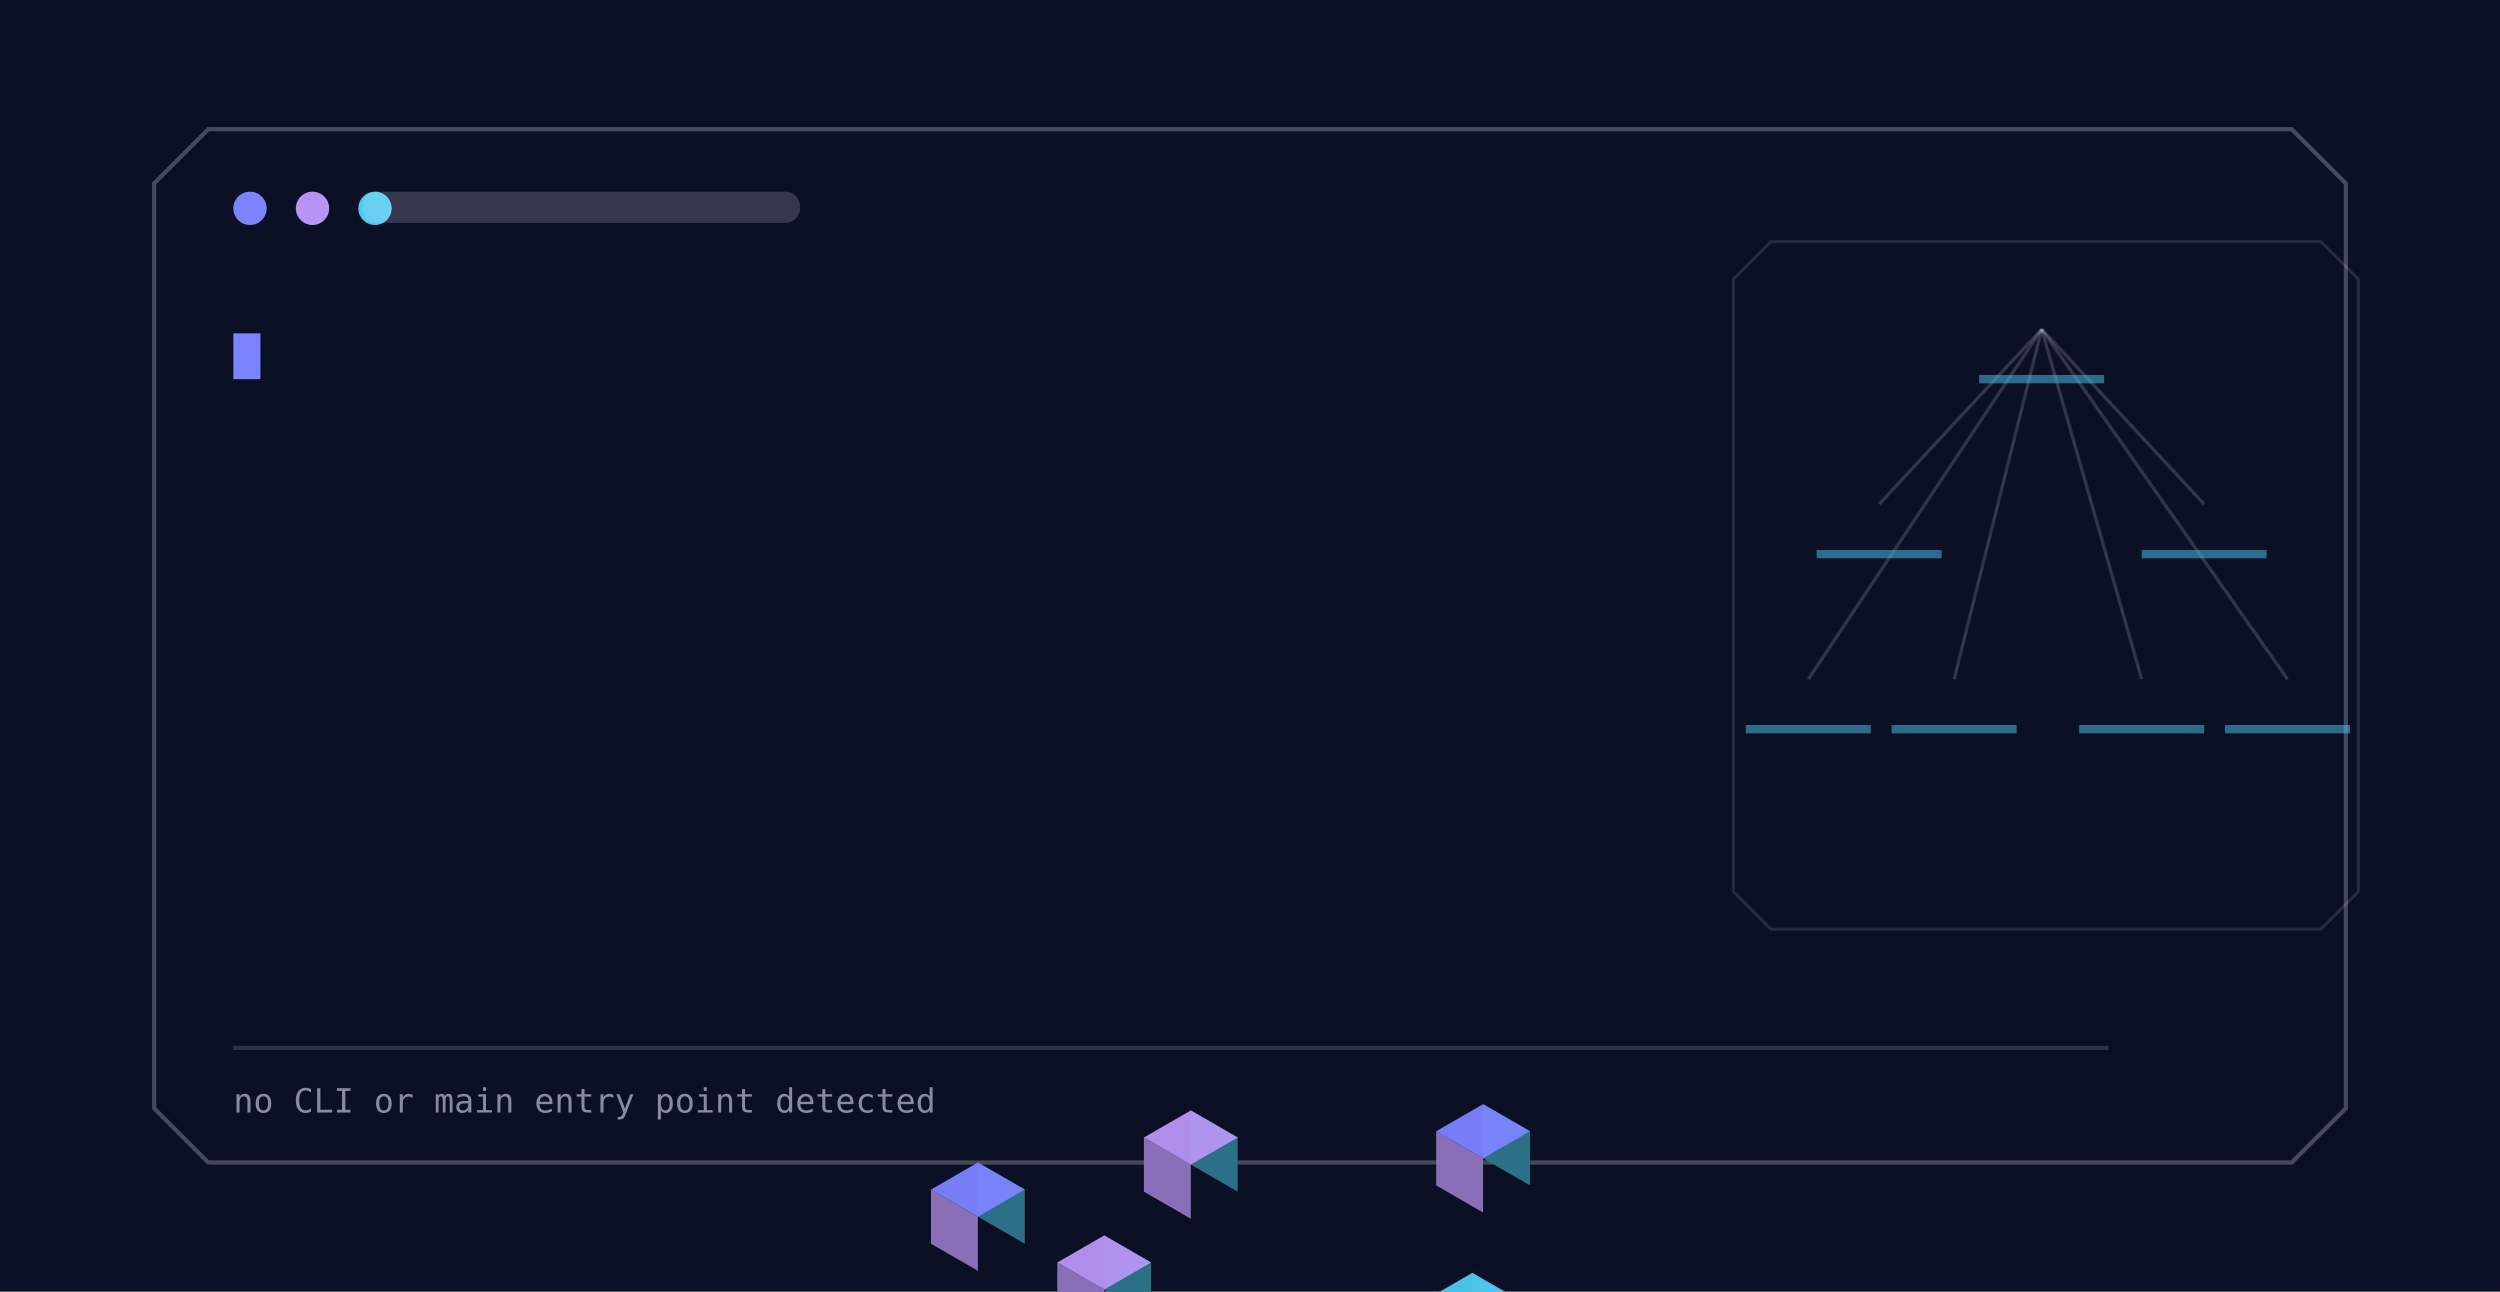
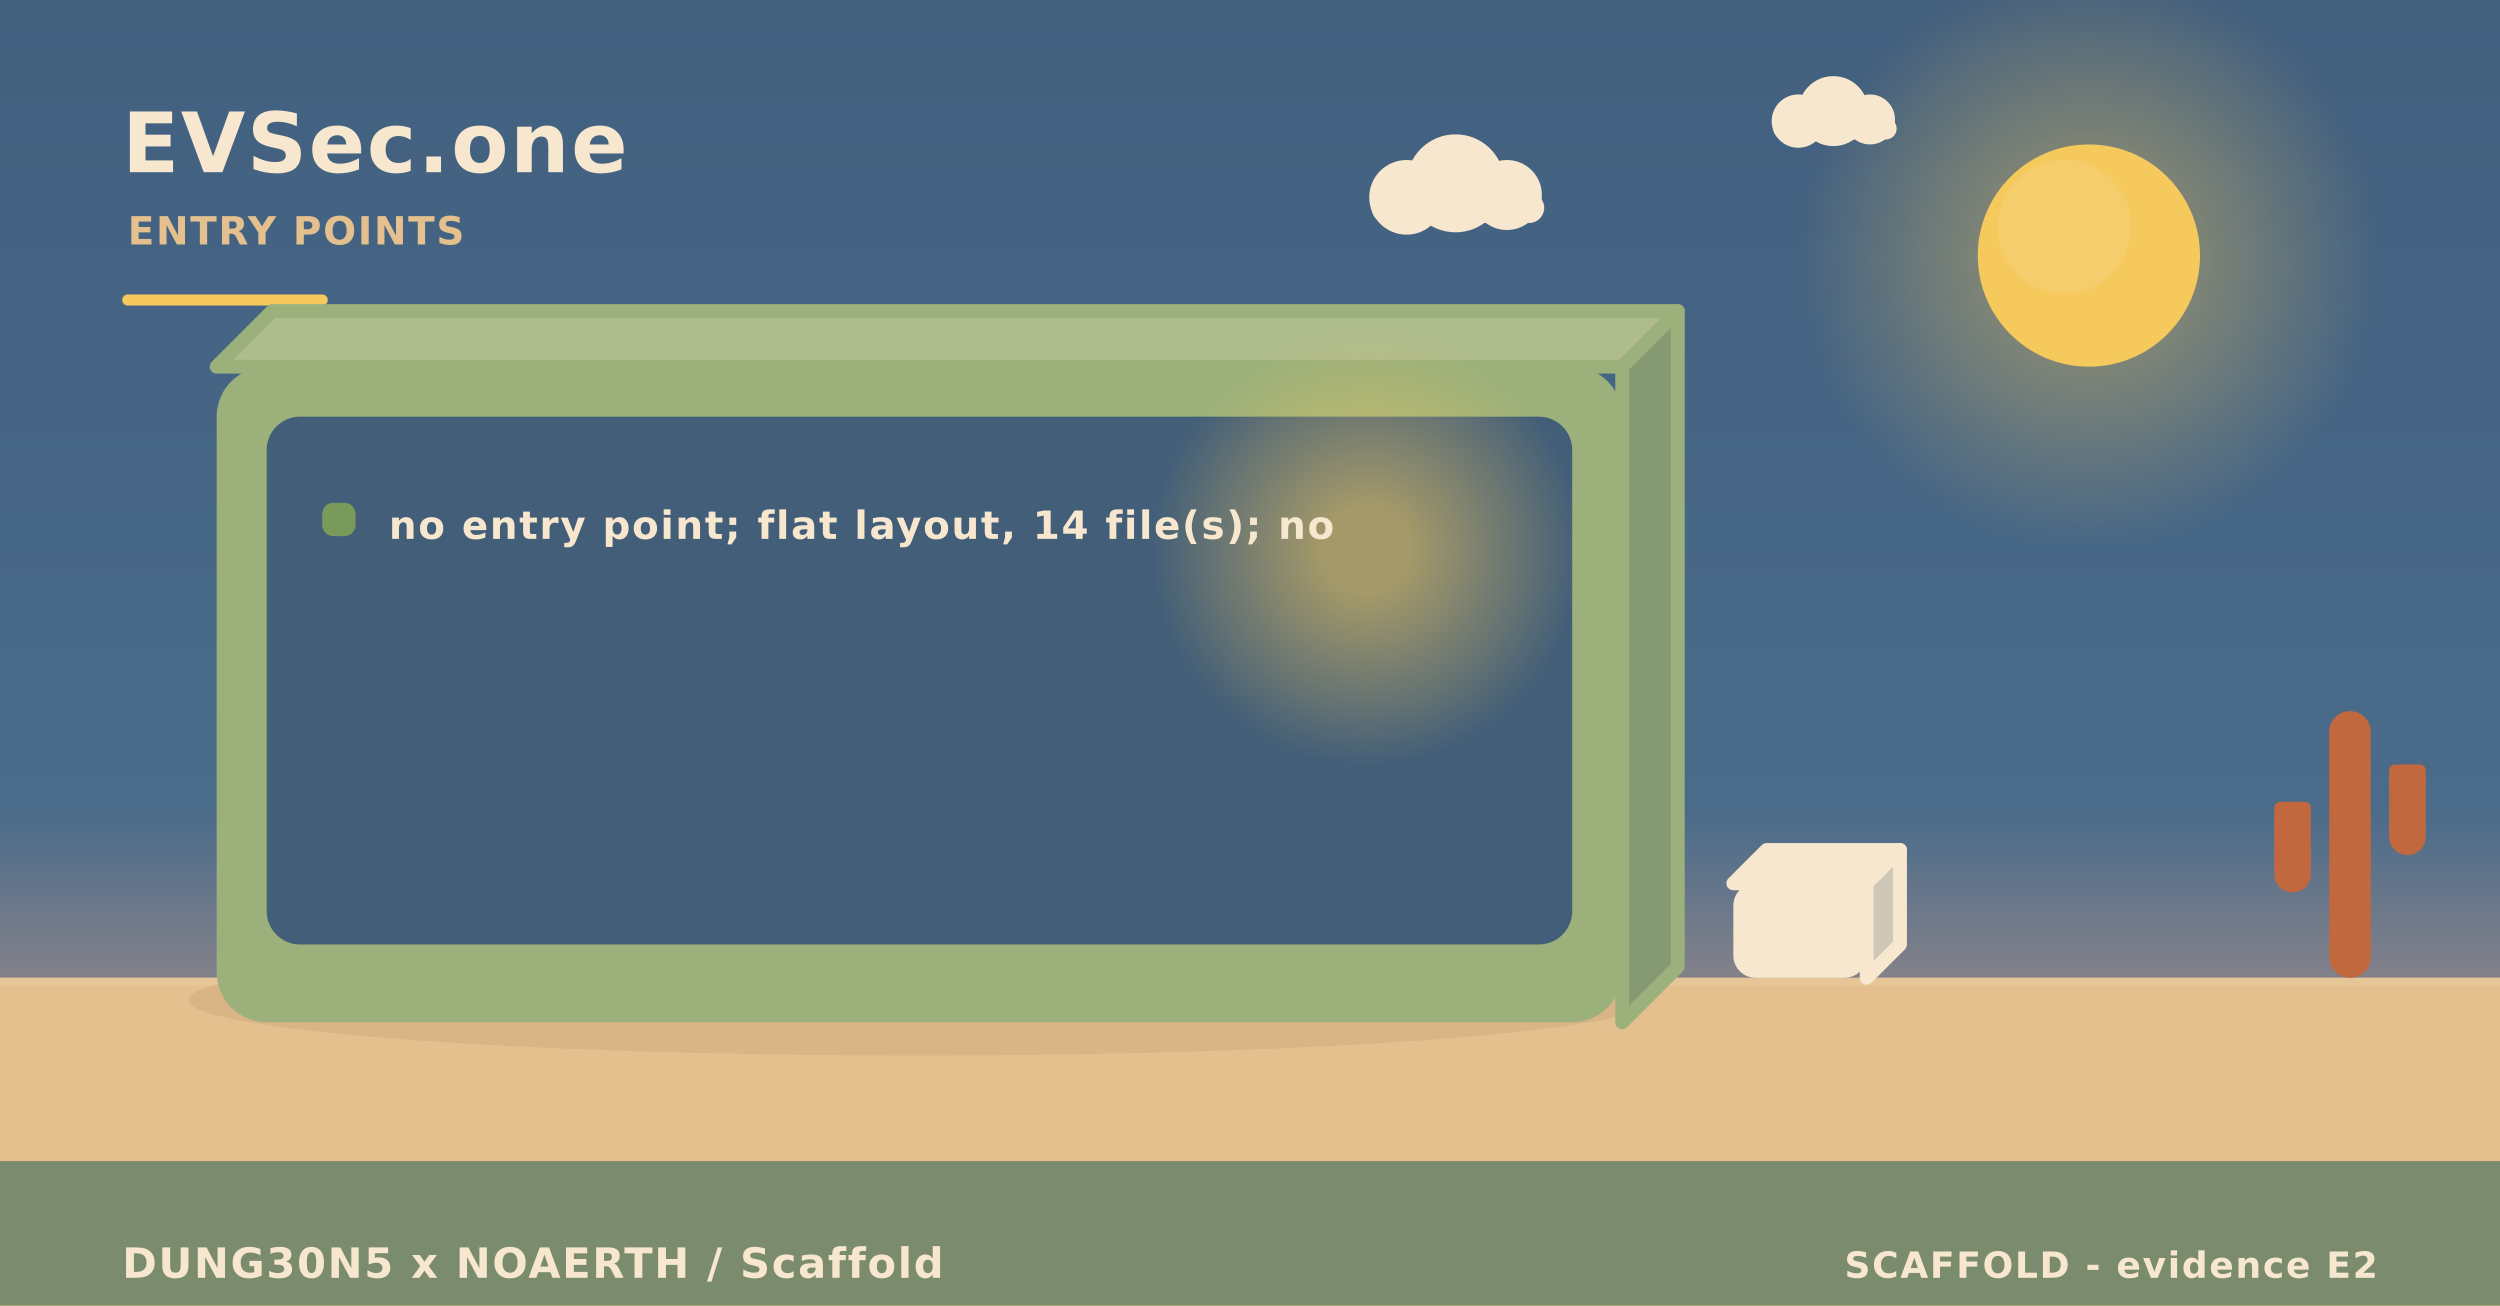
- <svg xmlns="http://www.w3.org/2000/svg" viewBox="0 0 1200 620" width="1200" height="620" role="img" aria-label="EVSec.one command surface">
-   <rect width="1200" height="620" fill="#0c1024" />
-   <defs>
-     <linearGradient id="gt" x1="0" y1="0" x2="1" y2="1">
-       <stop offset="0%" stop-color="#7c83ff" />
-       <stop offset="100%" stop-color="#b794f4" />
-     </linearGradient>
-   </defs>
-   <path d="M100.00,62.00 H1100.00 L1126.00,88.00 V532.00 L1100.00,558.00 H100.00 L74.00,532.00 V88.00 Z" fill="none" stroke="rgba(238,240,251,0.300)" stroke-width="2.00" opacity="0.85" />
-   <circle cx="120.00" cy="100.00" r="8.00" fill="#7c83ff" opacity="1.00" />
-   <circle cx="150.00" cy="100.00" r="8.00" fill="#b794f4" opacity="1.00" />
-   <circle cx="180.00" cy="100.00" r="8.00" fill="#4cc9f0" opacity="1.00" />
-   <rect x="174.00" y="92.00" width="210.00" height="15.00" rx="7.00" fill="rgba(238,240,251,0.180)" opacity="1.00" />
-   <text x="112" y="148" font-family="ui-monospace,SFMono-Regular,Menlo,monospace" font-size="21" fill="rgba(238,240,251,0.800)" opacity="0">no entry point; flat layout, 14 file(s); no source<animate attributeName="opacity" values="0;1;1;0" dur="1.5s" begin="0.0s" repeatCount="indefinite" />
-   </text>
-   <rect x="112" y="160" width="13" height="22" fill="#7c83ff">
-     <animate attributeName="opacity" values="1;0;1" dur="1.05s" begin="0s" repeatCount="indefinite" />
-   </rect>
-   <path d="M850.00,116.00 H1114.00 L1132.00,134.00 V428.00 L1114.00,446.00 H850.00 L832.00,428.00 V134.00 Z" fill="none" stroke="rgba(238,240,251,0.180)" stroke-width="1.40" opacity="0.70" />
-   <line x1="980.00" y1="158.00" x2="902.00" y2="242.00" stroke="rgba(238,240,251,0.300)" stroke-width="1.60" opacity="0.55" />
-   <line x1="980.00" y1="158.00" x2="1058.00" y2="242.00" stroke="rgba(238,240,251,0.300)" stroke-width="1.60" opacity="0.55" />
-   <line x1="980.00" y1="158.00" x2="868.00" y2="326.00" stroke="rgba(238,240,251,0.300)" stroke-width="1.60" opacity="0.55" />
-   <line x1="980.00" y1="158.00" x2="938.00" y2="326.00" stroke="rgba(238,240,251,0.300)" stroke-width="1.60" opacity="0.55" />
-   <line x1="980.00" y1="158.00" x2="1028.00" y2="326.00" stroke="rgba(238,240,251,0.300)" stroke-width="1.60" opacity="0.55" />
-   <line x1="980.00" y1="158.00" x2="1098.00" y2="326.00" stroke="rgba(238,240,251,0.300)" stroke-width="1.60" opacity="0.55" />
-   <polygon points="711.87,556.00 734.39,569.00 734.39,543.00 711.87,530.00" fill="#2c758b" opacity="0.95" />
-   <polygon points="689.36,569.00 711.87,582.00 711.87,556.00 689.36,543.00" fill="#8f73be" opacity="0.95" />
-   <polygon points="711.87,530.00 734.39,543.00 711.87,556.00 689.36,543.00" fill="#7c83ff" opacity="0.95" />
+ <svg xmlns="http://www.w3.org/2000/svg" width="900" height="470" viewBox="0 0 900 470" role="img" aria-label="EVSec.one - how it is operated">
+   <linearGradient id="skyt" x1="0" y1="0" x2="0" y2="1">
+     <stop offset="0" stop-color="#425f7e" />
+     <stop offset="0.62" stop-color="#4a6b8a" />
+     <stop offset="1" stop-color="#f3ad8a" />
+   </linearGradient>
+   <rect width="900" height="470" fill="url(#skyt)" />
+   <radialGradient id="sunt">
+     <stop offset="0.35" stop-color="#f5c95c" stop-opacity="0.34" />
+     <stop offset="1" stop-color="#f5c95c" stop-opacity="0" />
+   </radialGradient>
+   <circle cx="752" cy="92" r="104" fill="url(#sunt)" />
+   <circle cx="752" cy="92" r="40" fill="#f5c95c" />
+   <circle cx="743.2" cy="81.6" r="24" fill="#f5d27e" opacity="0.5" />
  <g>
-     <rect x="950.00" y="180.00" width="60.00" height="4.00" rx="0.00" fill="rgba(76,201,240,0.500)" opacity="1.00" />
-     <animate attributeName="opacity" values="0.25;1.0;0.25" dur="10.75s" begin="0.0s" repeatCount="indefinite" />
+     <circle cx="524" cy="66" r="17.64" fill="#f6e7ce" />
+     <circle cx="506.36" cy="71.04" r="13.44" fill="#f6e7ce" />
+     <circle cx="542.48" cy="70.2" r="12.6" fill="#f6e7ce" />
+     <rect x="493.76" y="69.36" width="62.16" height="10.92" rx="5.46" fill="#f6e7ce" />
+     <animateTransform attributeName="transform" type="translate" values="0 0;24 0;0 0" dur="36s" begin="0s" repeatCount="indefinite" />
  </g>
-   <polygon points="571.58,559.00 594.09,572.00 594.09,546.00 571.58,533.00" fill="#2c758b" opacity="0.95" />
-   <polygon points="549.06,572.00 571.58,585.00 571.58,559.00 549.06,546.00" fill="#8f73be" opacity="0.95" />
-   <polygon points="571.58,533.00 594.09,546.00 571.58,559.00 549.06,546.00" fill="#b794f4" opacity="0.95" />
  <g>
-     <rect x="872.00" y="264.00" width="60.00" height="4.00" rx="0.00" fill="rgba(76,201,240,0.500)" opacity="1.00" />
-     <animate attributeName="opacity" values="0.25;1.0;0.25" dur="10.75s" begin="0.4s" repeatCount="indefinite" />
+     <circle cx="660" cy="40" r="12.6" fill="#f6e7ce" />
+     <circle cx="647.4" cy="43.6" r="9.6" fill="#f6e7ce" />
+     <circle cx="673.2" cy="43" r="9" fill="#f6e7ce" />
+     <rect x="638.4" y="42.4" width="44.4" height="7.8" rx="3.9" fill="#f6e7ce" />
+     <animateTransform attributeName="transform" type="translate" values="0 0;-18 0;0 0" dur="46s" begin="3s" repeatCount="indefinite" />
  </g>
-   <polygon points="706.68,637.00 729.19,650.00 729.19,624.00 706.68,611.00" fill="#2c758b" opacity="0.95" />
-   <polygon points="684.16,650.00 706.68,663.00 706.68,637.00 684.16,624.00" fill="#8f73be" opacity="0.95" />
-   <polygon points="706.68,611.00 729.19,624.00 706.68,637.00 684.16,624.00" fill="#4cc9f0" opacity="0.95" />
+   <rect x="0" y="352" width="900" height="118" fill="#e3c08d" />
+   <rect x="0" y="352" width="900" height="3" fill="#e6c596" />
+   <text x="44" y="62" font-family="Verdana,DejaVu Sans,sans-serif" font-size="30" font-weight="700" letter-spacing="0.6" fill="#f6e7ce" text-anchor="start">EVSec.one</text>
+   <text x="46" y="88" font-family="Verdana,DejaVu Sans,sans-serif" font-size="14" font-weight="700" letter-spacing="0.6" fill="#e3c08d" text-anchor="start">ENTRY POINTS</text>
+   <rect x="44" y="106" width="74" height="4" rx="2" fill="#f5c95c" />
+   <ellipse cx="331" cy="360" rx="263.2" ry="20" fill="rgba(138,90,68,0.11)" />
+   <path d="M78,132 L584,132 L604,112 L98,112 Z" fill="#afbc8c" stroke="#9bb07a" stroke-width="5" stroke-linejoin="round" />
+   <path d="M584,132 L604,112 L604,348 L584,368 Z" fill="#859972" stroke="#9bb07a" stroke-width="5" stroke-linejoin="round" />
+   <rect x="78" y="132" width="506" height="236" rx="18" fill="#9bb07a" />
+   <rect x="96" y="150" width="470" height="190" rx="12" fill="#3d5978" opacity="0.94" />
+   <radialGradient id="lamp95072">
+     <stop offset="0.2" stop-color="#f5c95c" stop-opacity="0.55" />
+     <stop offset="1" stop-color="#f5c95c" stop-opacity="0" />
+   </radialGradient>
+   <circle cx="492" cy="198" r="78" fill="url(#lamp95072)" />
+   <rect x="116" y="181" width="12" height="12" rx="4" fill="#7a9a5c" />
  <g>
-     <rect x="1028.00" y="264.00" width="60.00" height="4.00" rx="0.00" fill="rgba(76,201,240,0.500)" opacity="1.00" />
-     <animate attributeName="opacity" values="0.25;1.0;0.25" dur="10.75s" begin="0.8s" repeatCount="indefinite" />
+     <text x="140" y="194" font-family="Verdana,DejaVu Sans,sans-serif" font-size="14" font-weight="700" letter-spacing="0.6" fill="#f6e7ce" text-anchor="start">no entry point; flat layout, 14 file(s); no </text>
+     <animateTransform attributeName="transform" type="translate" values="0 10;0 0" dur="0.7s" begin="0.4s" fill="freeze" />
  </g>
-   <polygon points="469.39,584.00 491.90,597.00 491.90,571.00 469.39,558.00" fill="#2c758b" opacity="0.95" />
-   <polygon points="446.87,597.00 469.39,610.00 469.39,584.00 446.87,571.00" fill="#8f73be" opacity="0.95" />
-   <polygon points="469.39,558.00 491.90,571.00 469.39,584.00 446.87,571.00" fill="#7c83ff" opacity="0.95" />
-   <g>
-     <rect x="838.00" y="348.00" width="60.00" height="4.00" rx="0.00" fill="rgba(76,201,240,0.500)" opacity="1.00" />
-     <animate attributeName="opacity" values="0.25;1.0;0.25" dur="10.75s" begin="1.2s" repeatCount="indefinite" />
-   </g>
-   <polygon points="530.01,619.00 552.52,632.00 552.52,606.00 530.01,593.00" fill="#2c758b" opacity="0.95" />
-   <polygon points="507.49,632.00 530.01,645.00 530.01,619.00 507.49,606.00" fill="#8f73be" opacity="0.95" />
-   <polygon points="530.01,593.00 552.52,606.00 530.01,619.00 507.49,606.00" fill="#b794f4" opacity="0.95" />
-   <g>
-     <rect x="908.00" y="348.00" width="60.00" height="4.00" rx="0.00" fill="rgba(76,201,240,0.500)" opacity="1.00" />
-     <animate attributeName="opacity" values="0.25;1.0;0.25" dur="10.75s" begin="1.6s" repeatCount="indefinite" />
-   </g>
-   <polygon points="607.95,664.00 630.47,677.00 630.47,651.00 607.95,638.00" fill="#2c758b" opacity="0.95" />
-   <polygon points="585.43,677.00 607.95,690.00 607.95,664.00 585.43,651.00" fill="#8f73be" opacity="0.95" />
-   <polygon points="607.95,638.00 630.47,651.00 607.95,664.00 585.43,651.00" fill="#4cc9f0" opacity="0.95" />
-   <g>
-     <rect x="998.00" y="348.00" width="60.00" height="4.00" rx="0.00" fill="rgba(76,201,240,0.500)" opacity="1.00" />
-     <animate attributeName="opacity" values="0.25;1.0;0.25" dur="10.75s" begin="2.0s" repeatCount="indefinite" />
-   </g>
-   <polygon points="668.57,699.00 691.09,712.00 691.09,686.00 668.57,673.00" fill="#2c758b" opacity="0.95" />
-   <polygon points="646.05,712.00 668.57,725.00 668.57,699.00 646.05,686.00" fill="#8f73be" opacity="0.95" />
-   <polygon points="668.57,673.00 691.09,686.00 668.57,699.00 646.05,686.00" fill="#7c83ff" opacity="0.95" />
-   <g>
-     <rect x="1068.00" y="348.00" width="60.00" height="4.00" rx="0.00" fill="rgba(76,201,240,0.500)" opacity="1.00" />
-     <animate attributeName="opacity" values="0.25;1.0;0.25" dur="10.75s" begin="2.4s" repeatCount="indefinite" />
-   </g>
-   <rect x="112.00" y="502.00" width="900.00" height="2.00" rx="0.00" fill="rgba(238,240,251,0.160)" opacity="1.00" />
-   <text x="112" y="534" font-family="ui-monospace,Menlo,monospace" font-size="16" fill="rgba(238,240,251,0.550)">no CLI or main entry point detected</text>
+   <path d="M624,318 L672,318 L684,306 L636,306 Z" fill="#f6e7ce" stroke="#f6e7ce" stroke-width="5" stroke-linejoin="round" />
+   <path d="M672,318 L684,306 L684,340 L672,352 Z" fill="#d1c7b8" stroke="#f6e7ce" stroke-width="5" stroke-linejoin="round" />
+   <rect x="624" y="318" width="48" height="34" rx="8" fill="#f6e7ce" />
+   <rect x="838.52" y="256" width="14.96" height="96" rx="7.48" fill="#c1683f" />
+   <rect x="818.72" y="288.64" width="13.2" height="32.64" rx="6.6" fill="#c1683f" />
+   <rect x="818.72" y="288.64" width="13.2" height="9.6" rx="2.2" fill="#c1683f" />
+   <rect x="860.08" y="275.2" width="13.2" height="32.64" rx="6.6" fill="#c1683f" />
+   <rect x="860.08" y="275.2" width="13.2" height="9.6" rx="2.2" fill="#c1683f" />
+   <rect x="0" y="418" width="900" height="52" rx="0" fill="#75886c" opacity="0.94" />
+   <text x="44" y="460" font-family="Verdana,DejaVu Sans,sans-serif" font-size="15" font-weight="700" letter-spacing="0.6" fill="#f6e7ce" text-anchor="start">DUNG30N5 x NOAERTH  /  Scaffold</text>
+   <text x="856" y="460" font-family="Verdana,DejaVu Sans,sans-serif" font-size="13" font-weight="700" letter-spacing="0.6" fill="#f6e7ce" text-anchor="end">SCAFFOLD  -  evidence E2</text>
</svg>
